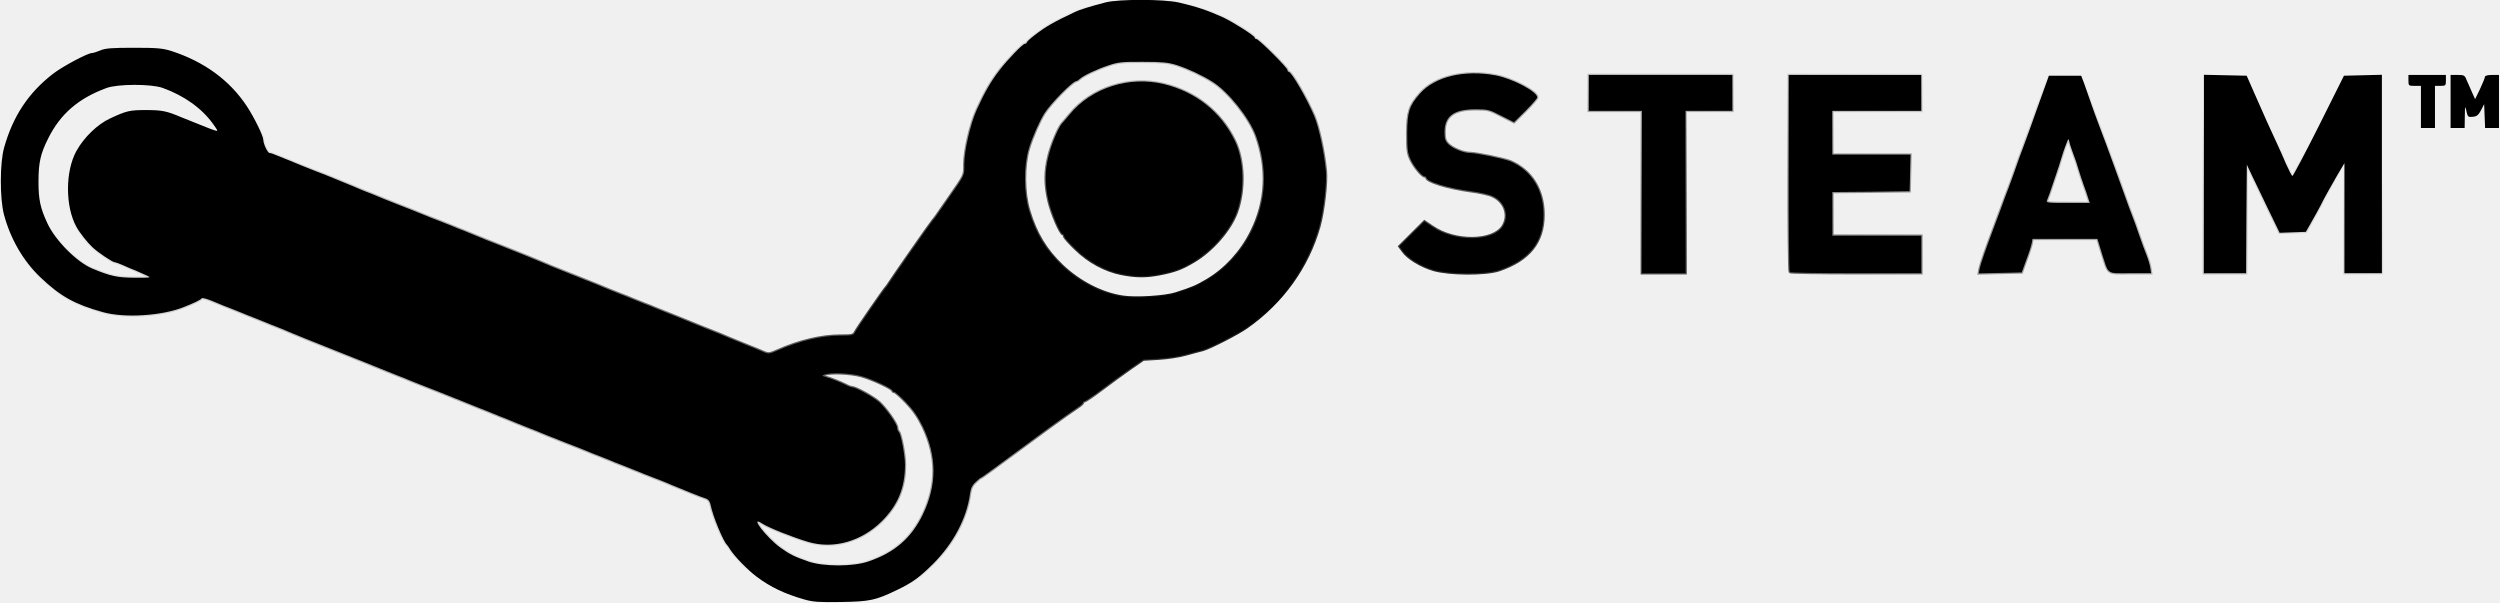
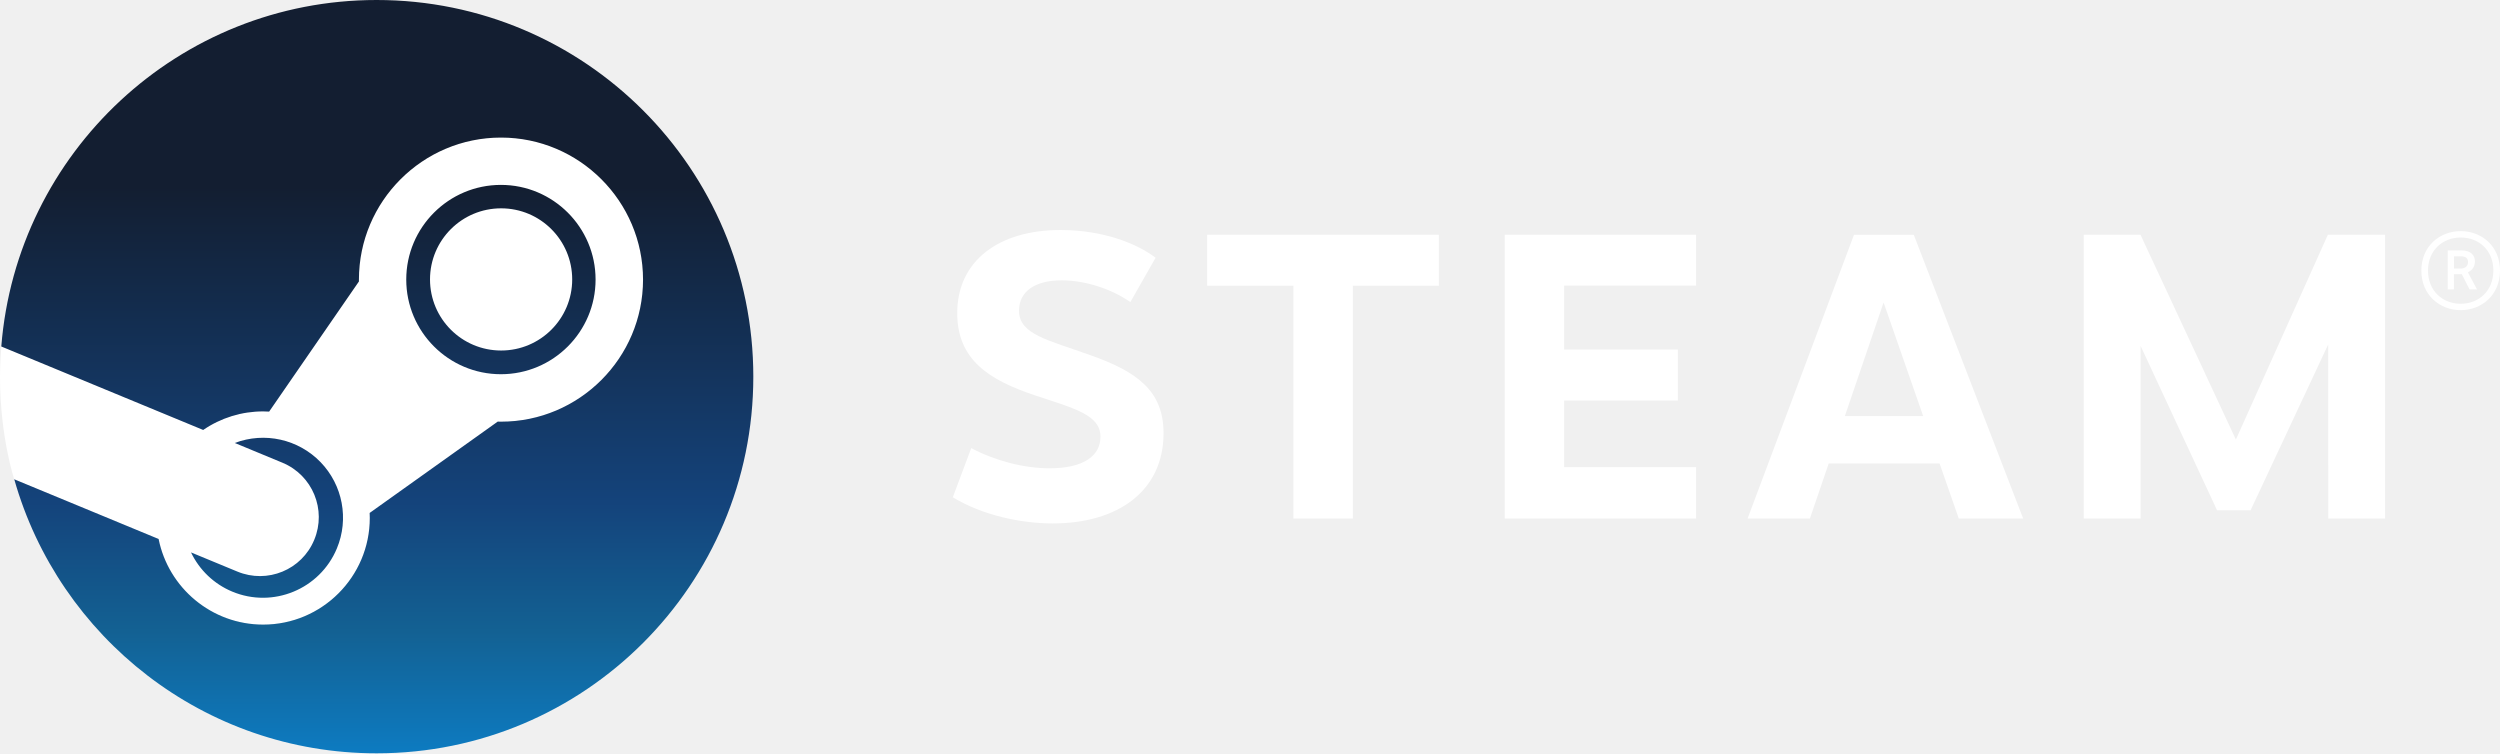
- <svg xmlns="http://www.w3.org/2000/svg" xmlns:ns1="http://www.openswatchbook.org/uri/2009/osb" xmlns:xlink="http://www.w3.org/1999/xlink" version="1.0" width="2124px" height="512px" viewBox="0 0 16000 3860" preserveAspectRatio="xMidYMid meet" id="svg21">
-   <defs id="defs25">
-     <linearGradient id="linearGradient2321">
-       <stop style="stop-color:#000000;stop-opacity:1;" offset="0" id="stop2317" />
-       <stop style="stop-color:#000000;stop-opacity:0;" offset="1" id="stop2319" />
+ <svg xmlns="http://www.w3.org/2000/svg" id="Layer_1" data-name="Layer 1" viewBox="0 0 3840 1157.1">
+   <defs>
+     <linearGradient id="Dégradé_sans_nom" x1="579.55" y1="1155.89" x2="579.55" y2="-1.21" gradientTransform="matrix(1, 0, 0, -1, 0, 1155.89)" gradientUnits="userSpaceOnUse">
+       <stop offset="0.248" stop-color="#131e31" />
+       <stop offset="0.667" stop-color="#14437b" />
+       <stop offset="0.838" stop-color="#136193" />
+       <stop offset="1" stop-color="#0d7bc1" />
    </linearGradient>
-     <linearGradient id="linearGradient2305" ns1:paint="solid">
-       <stop style="stop-color:#000000;stop-opacity:1;" offset="0" id="stop2303" />
-     </linearGradient>
-     <radialGradient xlink:href="#linearGradient2321" id="radialGradient2325" cx="7999.425" cy="1928.01" fx="7999.425" fy="1928.01" r="8001.075" gradientTransform="matrix(1,0,0,0.2411098,0,1463.148)" gradientUnits="userSpaceOnUse" />
-     <meshgradient id="meshgradient2327" gradientUnits="userSpaceOnUse" x="-1.649" y="-1.127">
-       <meshrow id="meshrow2329">
-         <meshpatch id="meshpatch2331">
-           <stop path="c 5334.05,0  10668.1,0  16002.1,0" style="stop-color:#ffffff;stop-opacity:1" id="stop2333" />
-           <stop path="c 0,1286.09  0,2572.18  0,3858.27" style="stop-color:#000000;stop-opacity:1" id="stop2335" />
-           <stop path="c -5334.05,0  -10668.1,0  -16002.1,0" style="stop-color:#ffffff;stop-opacity:1" id="stop2337" />
-           <stop path="c 0,-1286.09  0,-2572.18  0,-3858.27" style="stop-color:#000000;stop-opacity:1" id="stop2339" />
-         </meshpatch>
-       </meshrow>
-     </meshgradient>
  </defs>
-   <g id="layer101" fill="#000000" stroke="none" style="fill:#000000;fill-opacity:1;stroke:url(#meshgradient2327);stroke-opacity:1;stroke-width:16.081;stroke-miterlimit:4;stroke-dasharray:none">
-     <path d="M5150 3841 c-131 -37 -222 -81 -310 -147 -58 -44 -139 -127 -168 -172 -9 -15 -19 -29 -22 -32 -24 -22 -91 -185 -105 -257 -4 -21 -14 -34 -28 -39 -22 -6 -163 -63 -222 -88 -16 -8 -48 -20 -70 -29 -62 -24 -148 -57 -170 -67 -11 -4 -45 -18 -75 -30 -30 -11 -64 -25 -75 -30 -11 -4 -45 -18 -75 -30 -30 -11 -64 -25 -75 -30 -11 -4 -45 -18 -75 -30 -30 -11 -64 -25 -75 -29 -11 -5 -40 -16 -65 -26 -25 -9 -58 -23 -75 -30 -16 -7 -55 -23 -85 -34 -30 -12 -64 -26 -75 -30 -11 -5 -40 -17 -65 -27 -25 -9 -63 -25 -85 -34 -22 -9 -58 -24 -80 -32 -22 -9 -75 -30 -117 -47 -43 -17 -113 -45 -155 -62 -43 -17 -96 -38 -118 -46 -22 -9 -53 -21 -70 -28 -16 -7 -50 -21 -75 -30 -25 -10 -54 -21 -65 -26 -18 -8 -328 -132 -525 -210 -41 -17 -88 -36 -105 -43 -16 -8 -50 -21 -75 -31 -25 -9 -58 -23 -75 -30 -16 -7 -50 -20 -75 -30 -25 -9 -58 -23 -75 -30 -16 -7 -48 -19 -70 -28 -22 -8 -73 -28 -112 -45 -42 -18 -75 -27 -78 -21 -6 9 -46 29 -115 56 -140 56 -377 71 -515 33 -182 -50 -275 -102 -403 -224 -110 -105 -191 -245 -233 -401 -27 -101 -27 -333 1 -430 57 -202 156 -351 314 -473 61 -47 219 -131 247 -132 9 0 34 -8 55 -17 32 -14 72 -17 214 -17 152 0 184 3 242 21 209 68 371 186 481 351 48 72 107 193 107 217 0 26 28 85 40 85 7 0 26 6 43 14 18 7 57 23 87 35 30 12 64 26 75 31 11 4 45 18 75 30 30 11 64 25 75 29 11 5 56 23 100 41 44 18 98 40 120 50 22 9 60 25 85 34 25 10 59 24 75 31 17 7 48 19 70 28 39 15 181 71 220 88 11 4 45 18 75 29 30 12 64 26 75 30 11 5 45 19 75 30 30 12 64 26 75 31 11 5 83 34 160 64 77 31 149 59 160 64 11 5 45 19 75 31 30 13 69 29 85 36 17 7 64 26 105 42 156 62 236 94 265 107 17 7 50 20 75 30 25 9 59 23 75 30 17 7 50 20 75 30 25 9 59 23 75 30 17 7 50 20 75 30 25 10 54 21 65 26 11 5 83 34 160 65 77 30 154 61 170 69 17 7 66 27 110 45 44 17 94 38 112 46 29 12 37 11 89 -12 136 -60 279 -94 397 -94 81 0 87 -1 99 -25 13 -25 187 -276 197 -285 3 -3 11 -13 16 -22 15 -25 277 -402 284 -408 6 -5 18 -21 96 -135 113 -164 105 -147 105 -223 0 -87 39 -258 79 -347 52 -115 91 -183 146 -255 55 -71 150 -170 164 -170 6 0 11 -4 11 -8 0 -4 23 -26 51 -47 71 -55 118 -82 259 -149 28 -14 104 -37 196 -61 85 -21 370 -21 468 1 112 26 184 50 281 94 65 30 205 119 205 131 0 5 5 9 11 9 15 0 199 184 199 199 0 6 4 11 8 11 18 0 119 177 164 285 30 75 62 225 74 351 7 75 -15 258 -42 354 -74 259 -238 487 -466 647 -56 40 -236 132 -280 144 -18 4 -67 18 -108 29 -41 12 -120 24 -174 27 l-99 6 -85 59 c-47 33 -129 93 -183 134 -54 41 -103 74 -109 74 -5 0 -10 4 -10 9 0 6 -17 20 -37 33 -21 13 -105 73 -187 133 -371 275 -426 315 -430 315 -3 0 -18 12 -34 28 -22 20 -31 40 -36 77 -21 156 -106 316 -235 446 -90 89 -131 119 -232 168 -137 66 -173 74 -359 77 -136 2 -176 0 -230 -15z m406 -245 c168 -57 274 -149 348 -300 91 -188 92 -370 1 -562 -32 -66 -61 -108 -108 -157 -35 -37 -69 -67 -76 -67 -6 0 -11 -4 -11 -8 0 -13 -127 -73 -199 -93 -67 -19 -198 -25 -236 -10 -19 8 -18 8 5 15 36 10 100 36 132 52 14 8 31 14 37 14 25 0 139 63 177 97 46 43 114 140 114 163 0 9 4 20 10 26 14 14 40 148 40 211 0 149 -46 259 -149 362 -131 130 -310 180 -471 132 -101 -30 -256 -92 -295 -118 -85 -57 25 88 119 156 59 42 87 56 176 87 97 34 288 34 386 0z m1969 -1716 c106 -34 130 -44 198 -84 119 -70 221 -181 286 -313 96 -194 106 -404 29 -614 -42 -114 -177 -282 -278 -345 -67 -42 -155 -83 -229 -107 -55 -17 -92 -21 -216 -21 -129 -1 -160 2 -219 22 -74 24 -162 65 -187 88 -8 8 -19 14 -22 14 -23 0 -164 143 -204 206 -29 45 -78 154 -99 224 -34 109 -34 283 1 399 44 148 107 252 212 353 112 106 254 179 388 199 84 13 273 1 340 -21z m-6595 -117 c-19 -9 -51 -23 -70 -31 -19 -7 -54 -22 -78 -33 -23 -10 -47 -19 -53 -19 -14 0 -107 -62 -144 -97 -32 -30 -82 -93 -102 -130 -72 -130 -72 -356 0 -486 48 -87 136 -172 217 -209 106 -49 124 -53 230 -53 101 0 131 6 225 46 11 4 45 18 75 30 30 12 69 27 85 34 17 7 41 16 54 20 23 7 22 5 -10 -40 -72 -101 -185 -182 -324 -232 -72 -26 -289 -26 -360 1 -179 66 -294 165 -372 321 -50 99 -63 156 -63 280 0 113 12 169 57 265 51 111 191 251 290 291 118 49 159 57 268 58 109 0 110 0 75 -16z" id="path2" style="fill:#000000;fill-opacity:1;stroke:url(#radialGradient2325);stroke-opacity:1;stroke-width:16.081;stroke-miterlimit:4;stroke-dasharray:none" />
-     <path d="M7176 1754 c-104 -21 -209 -77 -293 -159 -40 -38 -73 -75 -73 -82 0 -7 -4 -13 -8 -13 -16 0 -72 -129 -92 -211 -25 -104 -25 -192 -1 -289 17 -72 63 -182 85 -207 6 -6 29 -34 51 -60 139 -171 383 -249 605 -194 204 50 364 178 453 363 60 125 65 315 12 458 -42 114 -158 246 -278 316 -76 45 -120 61 -217 80 -89 17 -151 16 -244 -2z" id="path4" style="fill:#000000;fill-opacity:1;stroke:url(#radialGradient2325);stroke-opacity:1;stroke-width:16.081;stroke-miterlimit:4;stroke-dasharray:none" />
-     <path d="M9175 1728 c-79 -23 -165 -75 -196 -120 l-22 -30 80 -80 80 -80 52 35 c143 99 389 96 451 -5 42 -69 12 -155 -65 -191 -21 -11 -84 -25 -139 -32 -149 -20 -286 -62 -286 -87 0 -4 -5 -8 -11 -8 -17 0 -69 -62 -91 -110 -18 -38 -21 -64 -21 -165 0 -137 13 -178 82 -256 95 -109 286 -154 486 -116 108 21 265 104 265 141 0 6 -34 45 -74 85 l-75 74 -81 -41 c-77 -40 -87 -42 -166 -42 -139 0 -198 44 -198 146 0 43 4 57 25 78 29 28 97 56 138 56 42 0 223 38 261 54 135 60 210 182 210 341 0 176 -92 290 -284 355 -85 29 -320 28 -421 -2z" id="path6" style="fill:#000000;fill-opacity:1;stroke:url(#radialGradient2325);stroke-opacity:1;stroke-width:16.081;stroke-miterlimit:4;stroke-dasharray:none" />
-     <path d="M10510 1230 l0 -520 -170 0 -170 0 0 -115 0 -115 460 0 460 0 0 115 0 115 -150 0 -150 0 0 520 0 520 -140 0 -140 0 0 -520z" id="path8" style="fill:#000000;fill-opacity:1;stroke:url(#radialGradient2325);stroke-opacity:1;stroke-width:16.081;stroke-miterlimit:4;stroke-dasharray:none" />
-     <path d="M11457 1743 c-4 -3 -7 -289 -7 -635 l0 -628 425 0 425 0 0 115 0 115 -285 0 -285 0 0 140 0 140 250 0 251 0 -3 118 -3 117 -247 3 -248 2 0 140 0 140 285 0 285 0 0 120 0 120 -418 0 c-230 0 -422 -3 -425 -7z" id="path10" style="fill:#000000;fill-opacity:1;stroke:url(#radialGradient2325);stroke-opacity:1;stroke-width:16.081;stroke-miterlimit:4;stroke-dasharray:none" />
-     <path d="M12673 1723 c5 -27 45 -142 87 -253 11 -30 34 -91 50 -135 16 -44 38 -105 50 -135 11 -30 32 -86 45 -125 13 -38 33 -95 45 -125 20 -52 71 -195 90 -250 5 -14 24 -68 43 -120 l34 -95 104 0 103 0 19 50 c10 28 29 82 42 120 13 39 34 95 45 125 23 60 86 230 100 270 5 14 22 62 39 108 17 46 37 102 45 125 8 23 24 67 36 97 12 30 32 87 45 125 13 39 34 95 46 125 12 30 24 70 26 88 l5 32 -134 0 c-156 0 -136 14 -183 -132 l-27 -88 -208 0 -208 0 -5 28 c-3 15 -18 63 -35 107 l-29 80 -138 3 -137 3 5 -28z m697 -450 c-4 -16 -18 -55 -30 -88 -12 -33 -25 -73 -30 -90 -9 -32 -24 -78 -46 -135 -7 -19 -15 -44 -17 -55 -3 -18 -5 -18 -14 5 -15 36 -33 90 -43 125 -5 17 -14 46 -21 65 -18 53 -35 101 -46 135 -6 17 -14 38 -18 48 -7 16 3 17 133 17 l141 0 -9 -27z" id="path12" style="fill:#000000;fill-opacity:1;stroke:url(#radialGradient2325);stroke-opacity:1;stroke-width:16.081;stroke-miterlimit:4;stroke-dasharray:none" />
-     <path d="M14110 1115 l0 -636 137 3 137 3 46 105 c70 160 107 241 152 338 11 23 35 77 53 120 19 42 37 78 42 79 4 1 80 -143 169 -320 l161 -322 121 -3 122 -3 0 636 0 635 -120 0 -120 0 0 -352 0 -353 -53 90 c-29 50 -63 111 -76 135 -12 25 -35 68 -50 95 -16 28 -37 66 -48 85 l-20 35 -84 3 -84 3 -67 -138 c-37 -76 -84 -174 -105 -218 l-38 -80 -3 348 -2 347 -135 0 -135 0 0 -635z" id="path14" style="fill:#000000;fill-opacity:1;stroke:url(#radialGradient2325);stroke-opacity:1;stroke-width:16.081;stroke-miterlimit:4;stroke-dasharray:none" />
-     <path d="M15500 685 l0 -135 -40 0 c-39 0 -40 -1 -40 -35 l0 -35 120 0 120 0 0 35 c0 33 -2 35 -35 35 l-35 0 0 135 0 135 -45 0 -45 0 0 -135z" id="path16" style="fill:#000000;fill-opacity:1;stroke:url(#radialGradient2325);stroke-opacity:1;stroke-width:16.081;stroke-miterlimit:4;stroke-dasharray:none" />
-     <path d="M15690 650 l0 -170 45 0 c43 0 46 2 60 38 9 20 24 55 34 77 l18 40 32 -66 c17 -36 31 -71 31 -77 0 -7 18 -12 45 -12 l45 0 0 170 0 170 -45 0 -44 0 -3 -77 -3 -76 -20 39 c-17 31 -27 40 -53 42 -27 3 -32 0 -38 -25 -11 -51 -12 -49 -13 25 l-1 72 -45 0 -45 0 0 -170z" id="path18" style="fill:#000000;fill-opacity:1;stroke:url(#radialGradient2325);stroke-opacity:1;stroke-width:16.081;stroke-miterlimit:4;stroke-dasharray:none" />
-   </g>
+   <path d="M21.9,736.2l221.8,91.7c15,74.9,81.3,131.5,160.6,131.5,90.3,0,163.8-73.4,163.8-163.8,0-2.6-.1-5.2-.2-7.7L764.6,647.6c1.6,0,3.3.1,5,.1,120.3,0,218.2-97.9,218.2-218.2S889.9,211.3,769.6,211.3,551.4,309.2,551.4,429.5v2.8l-138,199.8c-3-.2-6.1-.3-9.1-.3a162.807,162.807,0,0,0-92.2,28.5L2,532.2c0-.1-2,26.5-2,46.4C0,671.8,22.3,737.6,21.9,736.2Z" transform="translate(0 0)" style="fill:#fff" />
+   <path d="M578.5,0C274.6,0,25.6,234.3,2,532.2L312.1,660.4a162.568,162.568,0,0,1,92.2-28.5c3.1,0,6.1.1,9.1.3L551.3,432.3v-2.8c0-120.3,97.9-218.2,218.2-218.2s218.2,97.9,218.2,218.2S889.8,647.7,769.5,647.7c-1.7,0-3.3,0-5-.1L567.8,787.9c.1,2.6.2,5.2.2,7.7,0,90.3-73.5,163.8-163.8,163.8-79.3,0-145.6-56.6-160.6-131.5L21.9,736.2C90.6,979,313.7,1157.1,578.5,1157.1c319.5,0,578.6-259,578.6-578.5C1157.1,259,898.1,0,578.5,0Zm-214,877.9-71.1-29.4a122.186,122.186,0,0,0,63.3,60.2c62.5,26.1,134.6-3.6,160.7-66.2A122.753,122.753,0,0,0,360.6,680.4L434,710.8a90.49,90.49,0,0,1,48.7,118.3C463.7,875.3,410.7,897.1,364.5,877.9ZM914.8,429.4c0-80.2-65.2-145.4-145.4-145.4C689.2,284,624,349.2,624,429.4s65.2,145.4,145.4,145.4C849.6,574.8,914.8,509.6,914.8,429.4Zm-254.3-.2A109.2,109.2,0,1,1,769.7,538.4,109.212,109.212,0,0,1,660.5,429.2Z" transform="translate(0 0)" style="fill:url(#Dégradé_sans_nom)" />
+   <path d="M1775,395.9,1736.2,464c-29.9-20.9-70.3-33.4-105.6-33.4-40.4,0-65.4,16.7-65.4,46.7,0,36.4,44.4,44.8,110.3,68.5,70.9,25.1,111.7,54.5,111.7,119.5,0,88.8-69.9,138.7-170.3,138.7-48.9,0-108-12.6-153.4-40.2l28.3-75.5c36.9,19.5,81,31,120.3,31,53,0,78.2-19.6,78.2-48.5,0-33.1-38.4-43-100.4-63.5-70.7-23.6-119.6-54.6-119.6-126.4,0-81,64.9-127.6,158.3-127.6C1693.6,353.2,1746,373.8,1775,395.9" transform="translate(0 0)" style="fill:#fff" />
+   <polygon points="2078 438.9 2078 796.5 1986.7 796.5 1986.7 438.9 1854.2 438.9 1854.2 360.6 2210.1 360.6 2210.1 438.9 2078 438.9" style="fill:#fff" />
+   <polygon points="2402.5 438.7 2402.5 536.9 2577.2 536.9 2577.2 615.2 2402.5 615.2 2402.5 717.5 2605.2 717.5 2605.2 796.5 2311.3 796.5 2311.3 360.6 2605.2 360.6 2605.2 438.7 2402.5 438.7" style="fill:#fff" />
+   <path d="M2808.9,711.9,2780,796.5h-95.7L2847.7,360.7h91.9l168,435.8H3008.7l-29.5-84.6ZM2893.2,464.6l-59.5,174.5H2954Z" transform="translate(0 0)" style="fill:#fff" />
+   <polygon points="3576.1 529.1 3456.9 783.8 3405.4 783.8 3288 531.4 3288 796.5 3200.6 796.5 3200.6 360.6 3287.8 360.6 3434.3 675.2 3575.6 360.6 3663.5 360.6 3663.5 796.5 3576.2 796.5 3576.1 529.1" style="fill:#fff" />
+   <path d="M3840,415.6c0,37.5-28.1,60.8-60.3,60.8-32.3,0-60.5-23.3-60.5-60.8,0-37.4,28.1-60.6,60.5-60.6,32.2,0,60.3,23.2,60.3,60.6m-110.6,0c0,31.3,22.6,51,50.3,51,27.6,0,50.1-19.7,50.1-51,0-31.4-22.5-50.8-50.1-50.8-27.7,0-50.3,19.6-50.3,50.8m51.2-31c15.6,0,20.9,8.3,20.9,17.2,0,8.2-4.9,13.7-10.8,16.5l14,26.2h-11.5l-11.8-23.3H3769.2v23.3h-9.5V384.6h20.9Zm-11.3,27.9h10.6c6.9,0,11-4.3,11-9.8s-2.9-9-11-9h-10.6v18.8Z" transform="translate(0 0)" style="fill:#fff" />
</svg>
